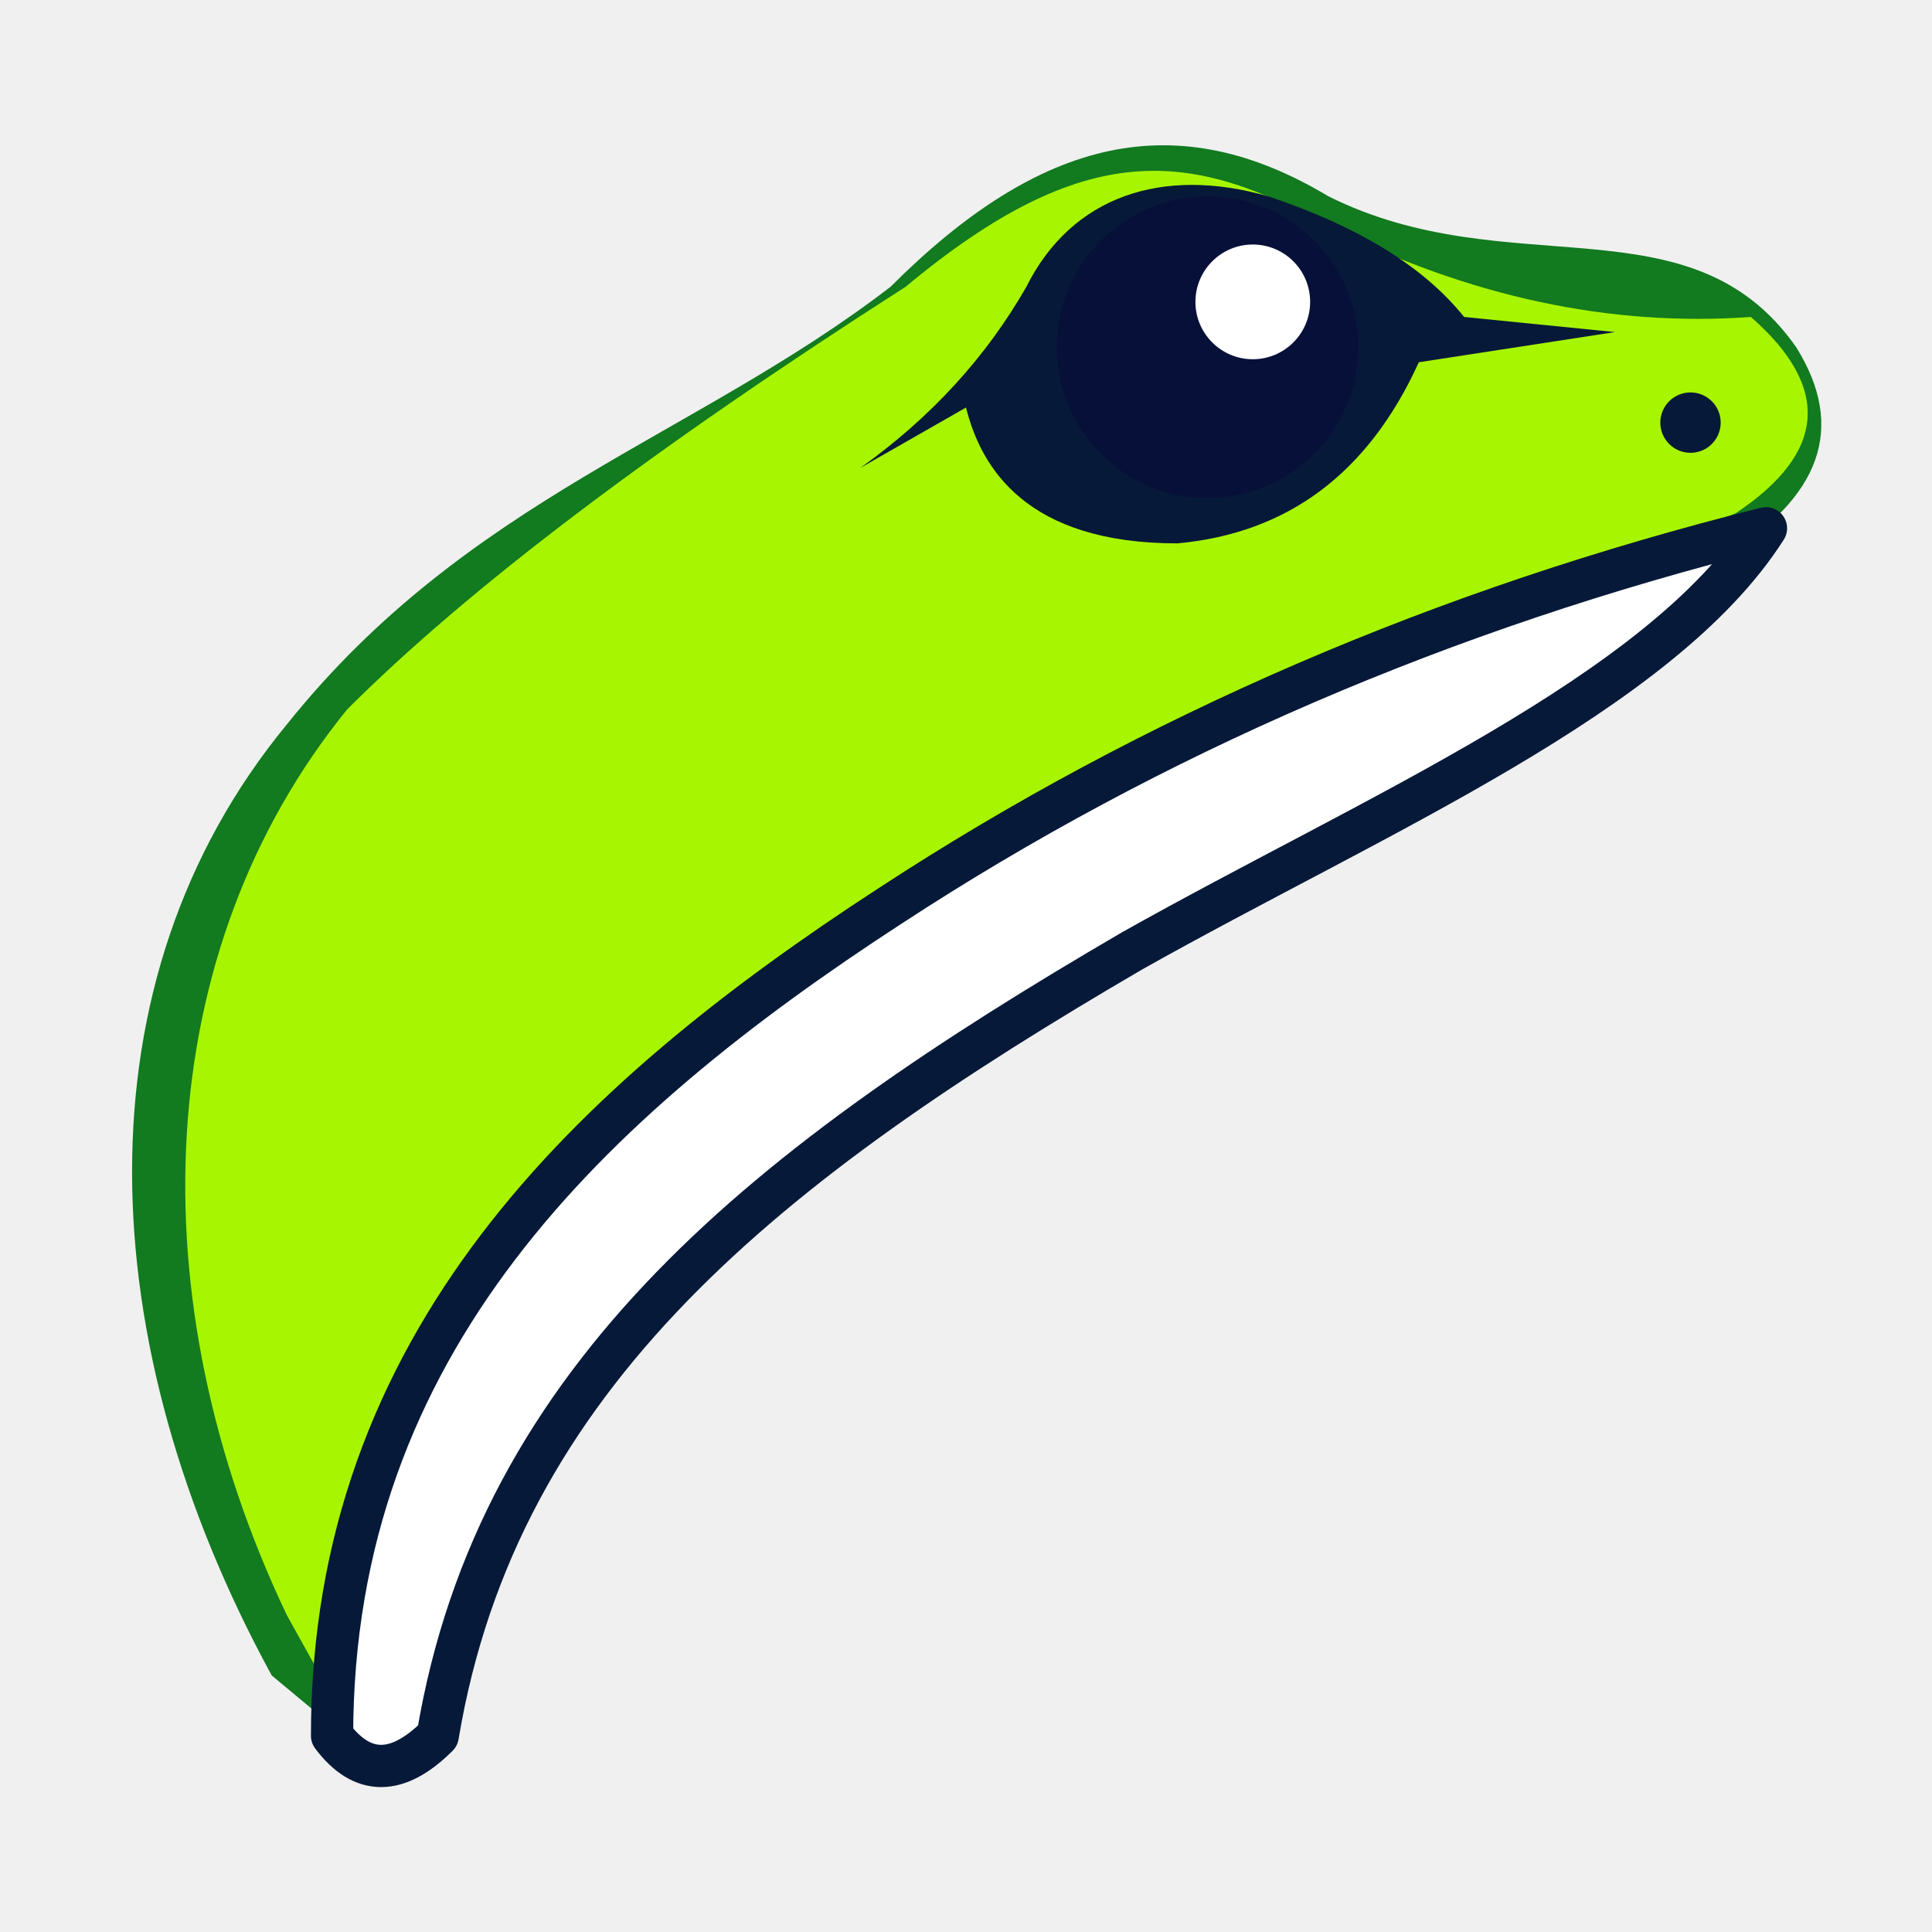
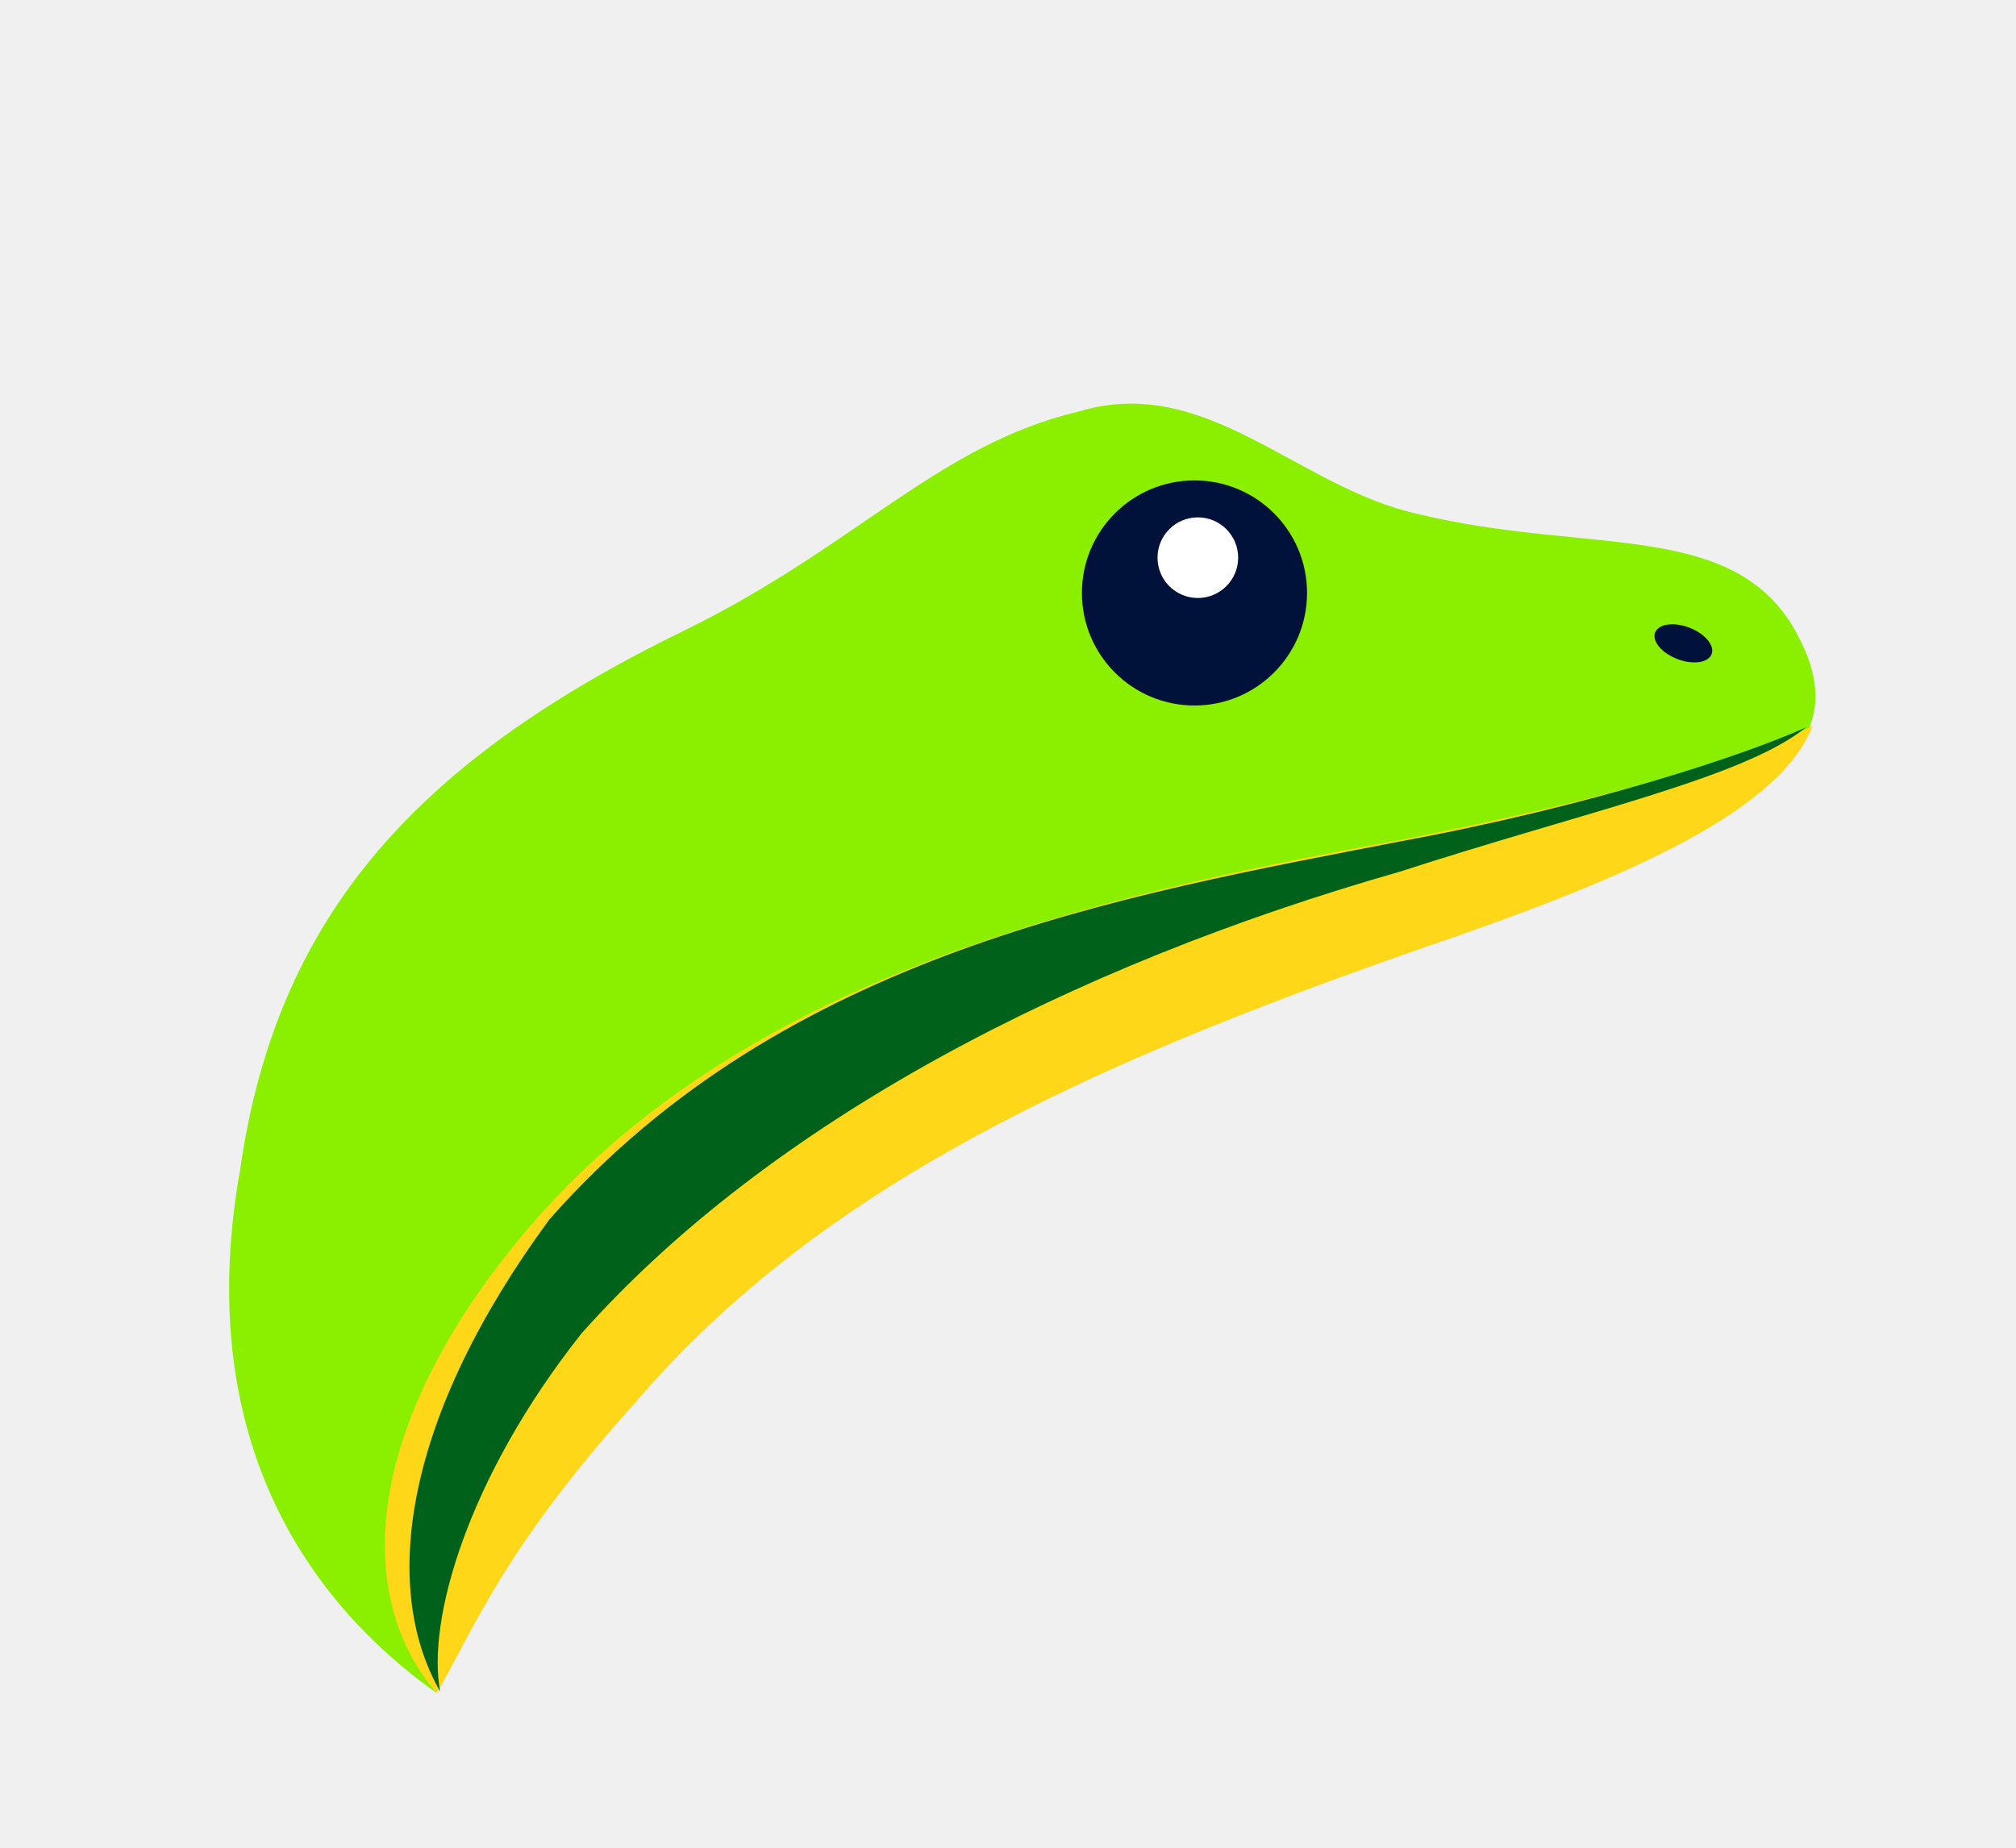
- <svg xmlns="http://www.w3.org/2000/svg" viewBox="0 0 128 128">
-   <path fill="#127A1F" d="M18 111 C6 89 5 65 19 48 C31 33 46 29 59 19 C69 9 78 7 88 13 C100 19 112 13 119 23 Q124 31 114 37 Q96 44 80 51 C55 65 36 86 24 116Z" />
-   <path fill="#A7F500" d="M19 107 C9 86 10 63 23 47 Q35 35 60 19 C72 9 79 10 88 15 Q102 22 116 21 Q124 28 115 34 C99 41 79 47 62 60 Q36 81 24 116Z" />
-   <path fill="#FFFFFF" stroke="#071939" stroke-width="2.8" stroke-linejoin="round" d="M22 115 C22 89 39 73 59 60 Q85 43 117 35 C110 46 91 54 75 63 C51 77 33 91 29 115 Q25 119 22 115 Z" />
-   <path fill="#071939" d="M57 31 Q64 26 68 19 C71 13 77 11 84 13 Q93 16 97 21 L107 22 L94 24 Q89 35 78 36 C68 36 65 31 64 27Z" />
-   <circle cx="80" cy="23" r="10" fill="#071039" />
-   <circle cx="83" cy="20" r="3.8" fill="#FFFFFF" />
-   <circle cx="112" cy="28" r="2" fill="#071939" />
+ <svg xmlns="http://www.w3.org/2000/svg" viewBox="0 0 1200 1100" role="img" aria-label="KC Trading Journal Zandoli favicon">
+   <path d="M260 1008 C170 944 117 841 143 696 C165 542 252 451 408 375 C510 325 558 265 642 245 C718 222 772 290 844 306 C947 331 1035 308 1071 380 C1092 421 1078 449 1035 474 C985 506 892 516 784 549 C609 600 465 668 373 777 C294 868 229 954 260 1008Z" fill="#8BF000" />
+   <path d="M260 1008 C206 945 221 838 319 726 C445 583 645 534 834 500 C960 475 1044 450 1079 432 C1058 487 953 528 845 565 C647 634 489 706 379 834 C300 922 283 968 260 1008Z" fill="#FFD719" />
+   <path d="M262 1007 C226 944 241 843 327 726 C467 567 669 533 833 501 C947 480 1040 449 1075 433 C1038 463 944 483 833 519 C637 575 458 668 346 794 C278 880 254 965 262 1007Z" fill="#00621A" />
+   <circle cx="711" cy="353" r="67" fill="#001239" />
+   <circle cx="713" cy="332" r="24" fill="white" />
+   <ellipse cx="1002" cy="383" rx="18" ry="10" transform="rotate(21 1002 383)" fill="#001239" />
</svg>
